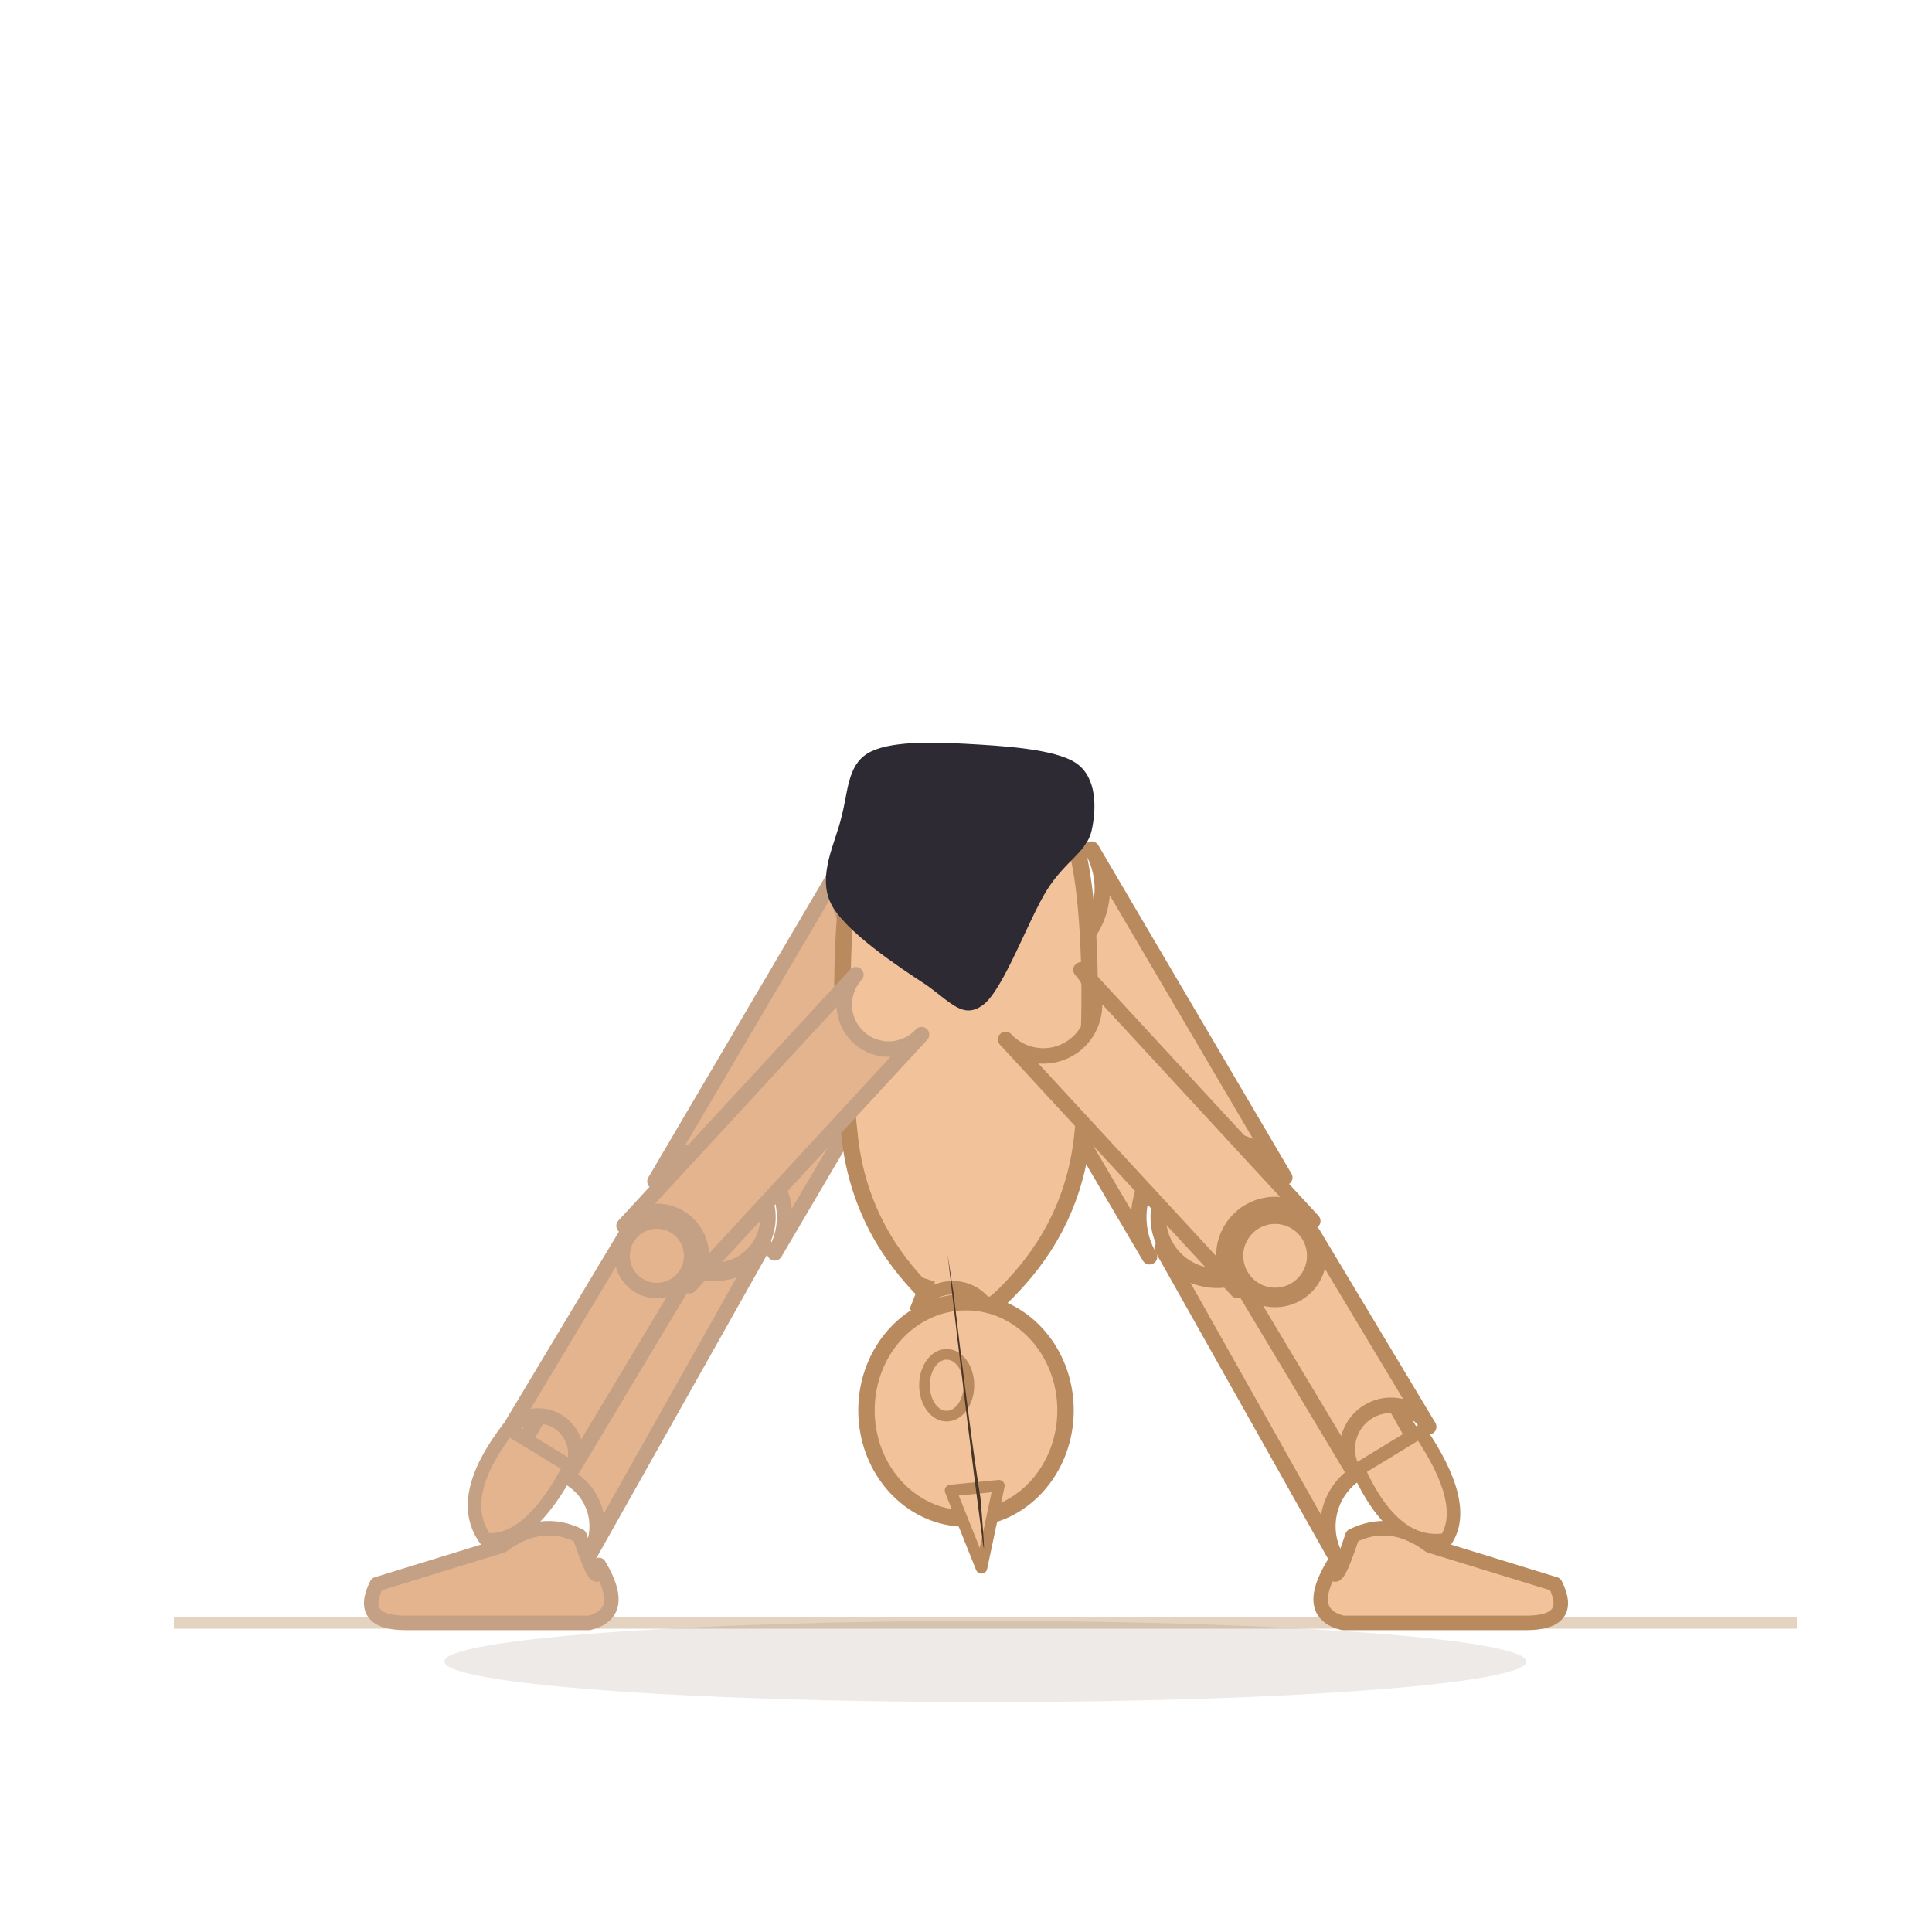
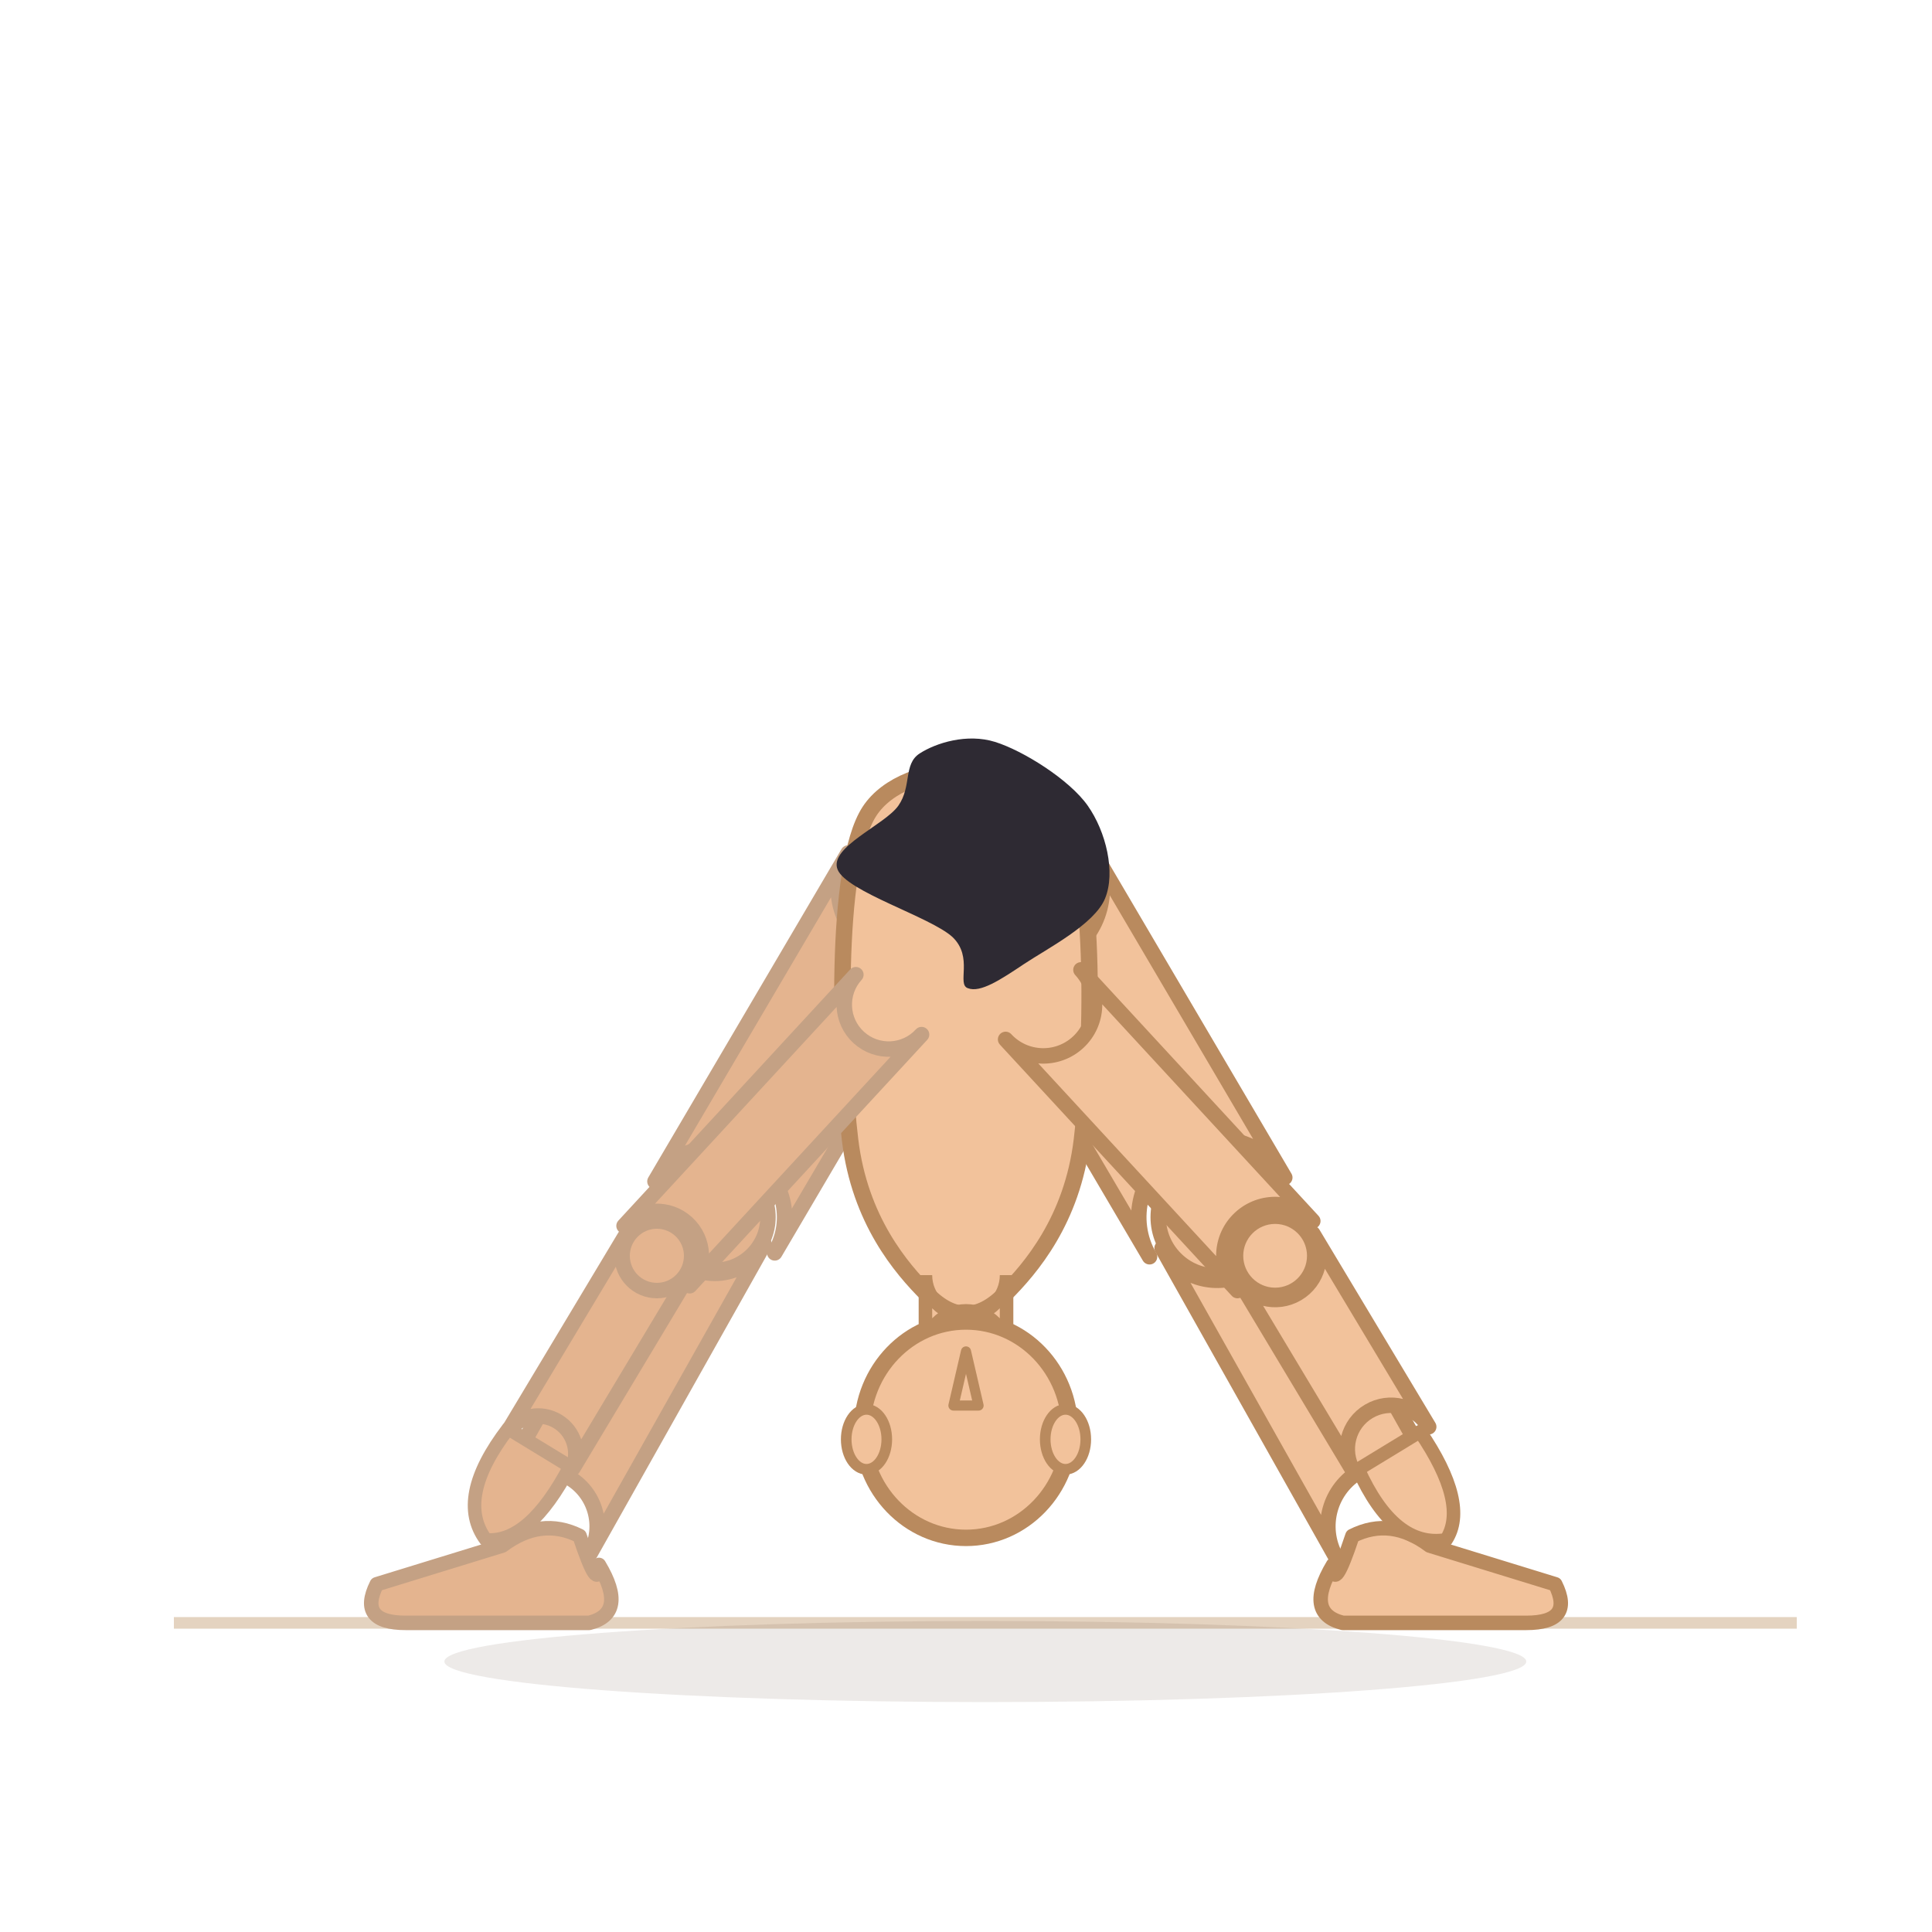
<svg xmlns="http://www.w3.org/2000/svg" viewBox="0 0 200 200">
  <line x1="18" y1="168" x2="186" y2="168" stroke="#e4d3c0" stroke-width="1.2" />
  <ellipse cx="102" cy="172" rx="56" ry="4.2" fill="rgba(70,48,28,0.10)" />
  <path d="M 87.8,88.3 L 67.8,122.3 A 7.2 7.2 0 0 1 80.2,129.7 L 100.2,95.7 A 7.2 7.2 0 0 1 87.8,88.3 Z" fill="#e4b48f" stroke="#c4a184" stroke-width="1.6" stroke-linejoin="round" />
  <path d="M 68.9,123.2 L 50.9,155.2 A 5.8 5.8 0 0 1 61.1,160.8 L 79.1,128.8 A 5.8 5.8 0 0 1 68.9,123.2 Z" fill="#e4b48f" stroke="#c4a184" stroke-width="1.6" stroke-linejoin="round" />
  <circle cx="74" cy="126" r="5.5" fill="#e4b48f" stroke="#c4a184" stroke-width="1.6" />
  <path d="M 62,162 Q 65,167 61,168 L 42,168 Q 37,168 39,164 L 52,160 Q 56,157 60,159 Q 62,165 62,162 Z" fill="#e4b48f" stroke="#c4a184" stroke-width="1.5" stroke-linejoin="round" />
  <path d="M 99,96.1 L 119,130.1 A 8.1 8.1 0 0 1 133,121.9 L 113,87.9 A 8.1 8.1 0 0 1 99,96.1 Z" fill="#f2c29b" stroke="#b98a5e" stroke-width="1.6" stroke-linejoin="round" />
  <path d="M 120.3,129.2 L 138.3,161.2 A 6.5 6.5 0 0 1 149.7,154.8 L 131.7,122.8 A 6.5 6.5 0 0 1 120.3,129.2 Z" fill="#f2c29b" stroke="#b98a5e" stroke-width="1.6" stroke-linejoin="round" />
  <circle cx="126" cy="126" r="6.1" fill="#f2c29b" stroke="#b98a5e" stroke-width="1.6" />
  <path d="M 138,162 Q 135,167 139,168 L 158,168 Q 163,168 161,164 L 148,160 Q 144,157 140,159 Q 138,165 138,162 Z" fill="#f2c29b" stroke="#b98a5e" stroke-width="1.5" stroke-linejoin="round" />
  <path d="M 90,84 C 93.7,78.3 106.3,78.3 110,84 C 113.7,89.7 113,109.7 112,118 C 111,126.3 106.7,131.3 104,134 C 101.3,136.7 98.7,136.7 96,134 C 93.3,131.3 89,126.3 88,118 C 87,109.7 86.3,89.7 90,84 Z" fill="#f2c29b" stroke="#b98a5e" stroke-width="1.7" stroke-linejoin="round" />
-   <path d="M 89.8,78 C 91.9,76.7 96.4,76.8 100,77 C 103.6,77.2 109.2,77.5 111.4,79 C 113.6,80.5 113.5,83.8 113,86 C 112.5,88.2 110.3,89.1 108.4,92.1 C 106.5,95.1 103.9,102.4 101.8,104 C 99.7,105.6 98.4,103.7 95.8,101.9 C 93.2,100.2 87.4,96.4 86,93.5 C 84.6,90.6 86.5,87.2 87.1,84.6 C 87.8,82 87.7,79.3 89.8,78 Z" fill="#2e2a33" />
  <path d="M 88.6,100.9 L 64.6,126.9 A 4.6 4.6 0 0 1 71.4,133.1 L 95.4,107.1 A 4.6 4.6 0 0 1 88.6,100.9 Z" fill="#e4b48f" stroke="#c4a184" stroke-width="1.6" stroke-linejoin="round" />
  <path d="M 64.7,128 L 52.7,148 A 3.9 3.9 0 0 1 59.3,152 L 71.3,132 A 3.9 3.9 0 0 1 64.7,128 Z" fill="#e4b48f" stroke="#c4a184" stroke-width="1.6" stroke-linejoin="round" />
  <circle cx="68" cy="130" r="3.6" fill="#e4b48f" stroke="#c4a184" stroke-width="1.6" />
  <path d="M 52.6,147.9 Q 47.1,155.1 50.3,159.4 Q 54.8,159.8 59,151.8 Z" fill="#e4b48f" stroke="#c4a184" stroke-width="1.4" stroke-linejoin="round" />
  <path d="M 104.1,107.6 L 128.1,133.6 A 5.3 5.3 0 0 1 135.9,126.4 L 111.9,100.4 A 5.3 5.3 0 0 1 104.1,107.6 Z" fill="#f2c29b" stroke="#b98a5e" stroke-width="1.6" stroke-linejoin="round" />
  <path d="M 128.1,132.3 L 140.1,152.3 A 4.5 4.5 0 0 1 147.9,147.7 L 135.9,127.7 A 4.5 4.5 0 0 1 128.1,132.3 Z" fill="#f2c29b" stroke="#b98a5e" stroke-width="1.6" stroke-linejoin="round" />
  <circle cx="132" cy="130" r="4.1" fill="#f2c29b" stroke="#b98a5e" stroke-width="1.6" />
  <path d="M 140.6,152.1 Q 144.3,160.3 149.7,159.4 Q 152.1,155.7 147,148.2 Z" fill="#f2c29b" stroke="#b98a5e" stroke-width="1.4" stroke-linejoin="round" />
-   <path d="M 96.1,132.5 L 94.8,135.8 A 4.2 4.2 0 0 1 102.6,138.9 L 103.9,135.5 A 4.2 4.2 0 0 1 96.1,132.5 Z" fill="#f2c29b" stroke="#b98a5e" stroke-width="1.4" />
-   <ellipse cx="100" cy="146" rx="10.304" ry="11.2" fill="#f2c29b" stroke="#b98a5e" stroke-width="1.7" />
-   <ellipse cx="98" cy="143.4" rx="2.3" ry="3.2" fill="#f2c29b" stroke="#b98a5e" stroke-width="1.1" />
-   <path d="M 98.4,154.3 L 101.6,162.3 L 103.4,153.8 Z" fill="#f2c29b" stroke="#b98a5e" stroke-width="1.2" stroke-linejoin="round" />
-   <path d="M 98.7,133.8 Q 100.4,148.2 101.5,155.1 Q 102,161.1 101.8,160.1 Q 100.2,148.2 98.1,129.9 Z" fill="#4a3527" />
+   <path d="M 95.8,132 L 95.8,139.9 A 4.2 4.2 0 0 1 104.2,139.9 L 104.2,132 A 4.2 4.2 0 0 1 95.8,132 Z" fill="#f2c29b" stroke="#b98a5e" stroke-width="1.4" />
+   <ellipse cx="100" cy="148" rx="10.752" ry="11.2" fill="#f2c29b" stroke="#b98a5e" stroke-width="1.7" />
+   <ellipse cx="89.7" cy="149" rx="2.1" ry="3.1" fill="#f2c29b" stroke="#b98a5e" stroke-width="1.1" />
+   <ellipse cx="110.3" cy="149" rx="2.1" ry="3.1" fill="#f2c29b" stroke="#b98a5e" stroke-width="1.1" />
+   <path d="M 101.3,145.5 L 100,139.9 L 98.7,145.5 Z" fill="#f2c29b" stroke="#b98a5e" stroke-width="1.05" stroke-linejoin="round" />
+   <g data-shorts="1">
+     <path d="M 95.2,78 C 96.9,76.9 100.1,75.9 103,76.8 C 105.9,77.7 110.7,80.7 112.6,83.4 C 114.5,86.1 115.5,90.3 114.4,93 C 113.3,95.7 108.4,98.2 106,99.8 C 103.6,101.4 101.5,102.8 100.2,102.3 C 99,101.9 100.8,99.1 98.6,97 C 96.3,94.9 87.6,92.3 86.7,90 C 85.8,87.7 91.6,85.4 93,83.4 C 94.4,81.4 93.5,79.1 95.2,78 Z" fill="#2e2a33" />
+   </g>
</svg>
